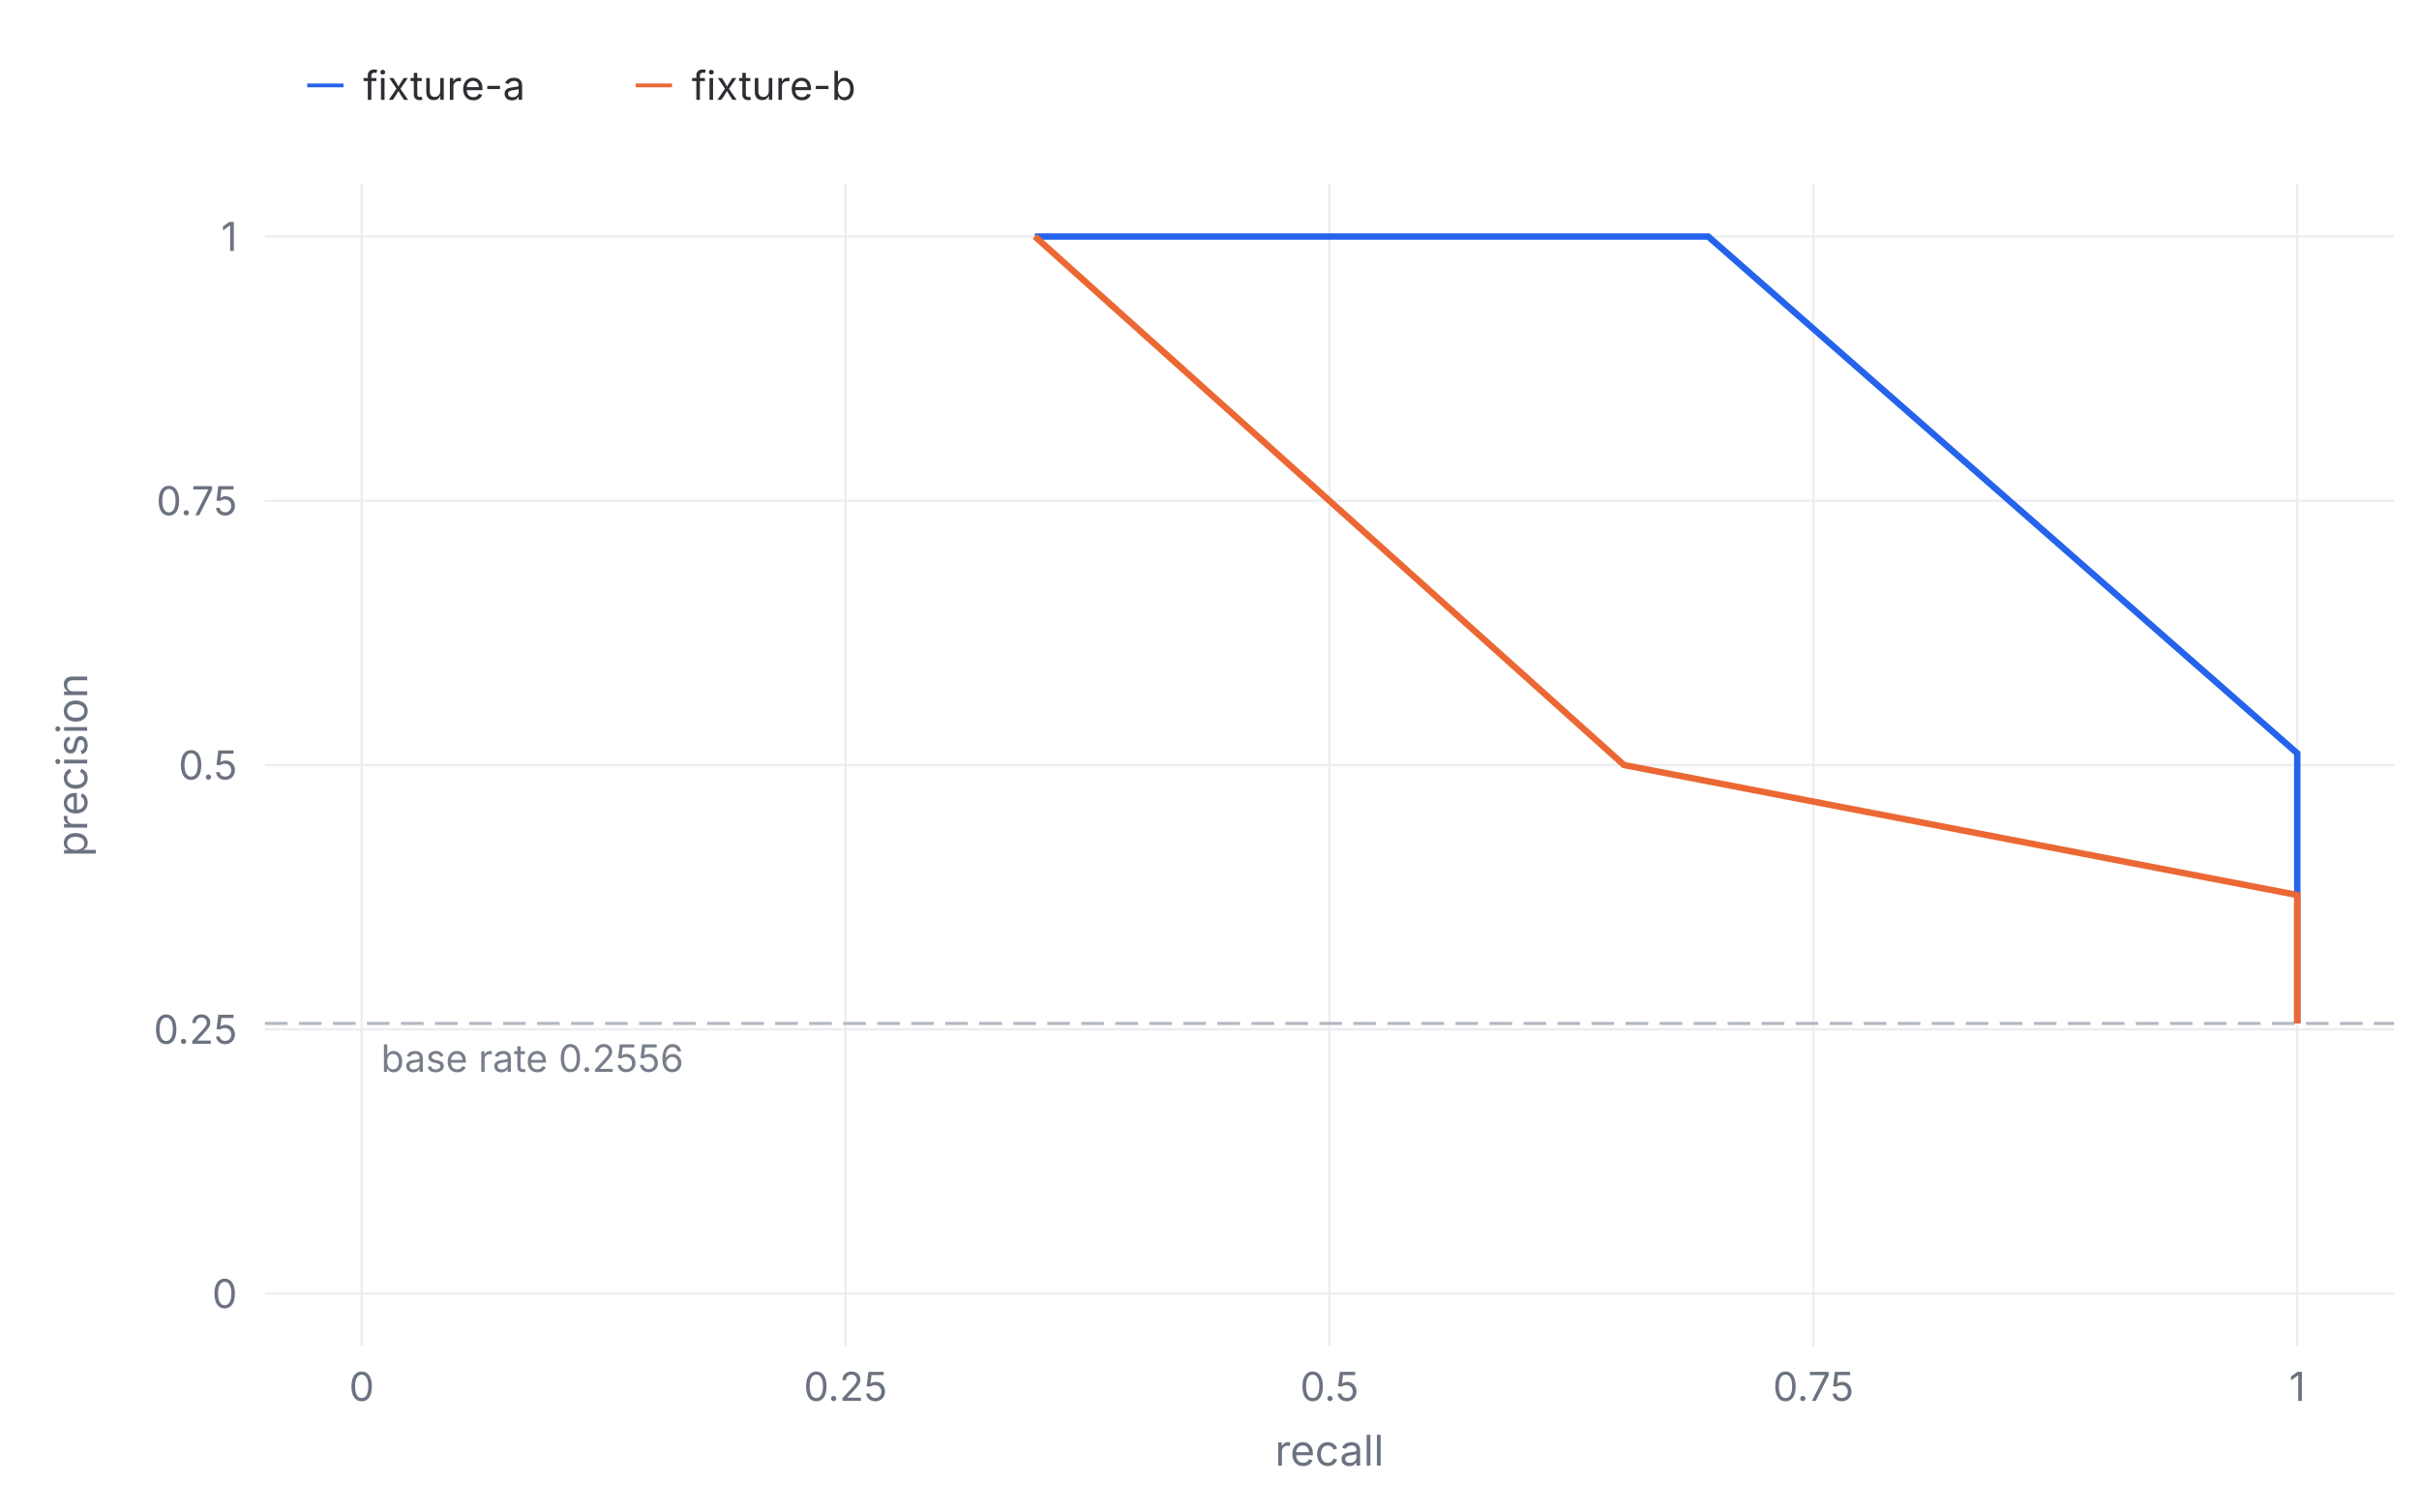
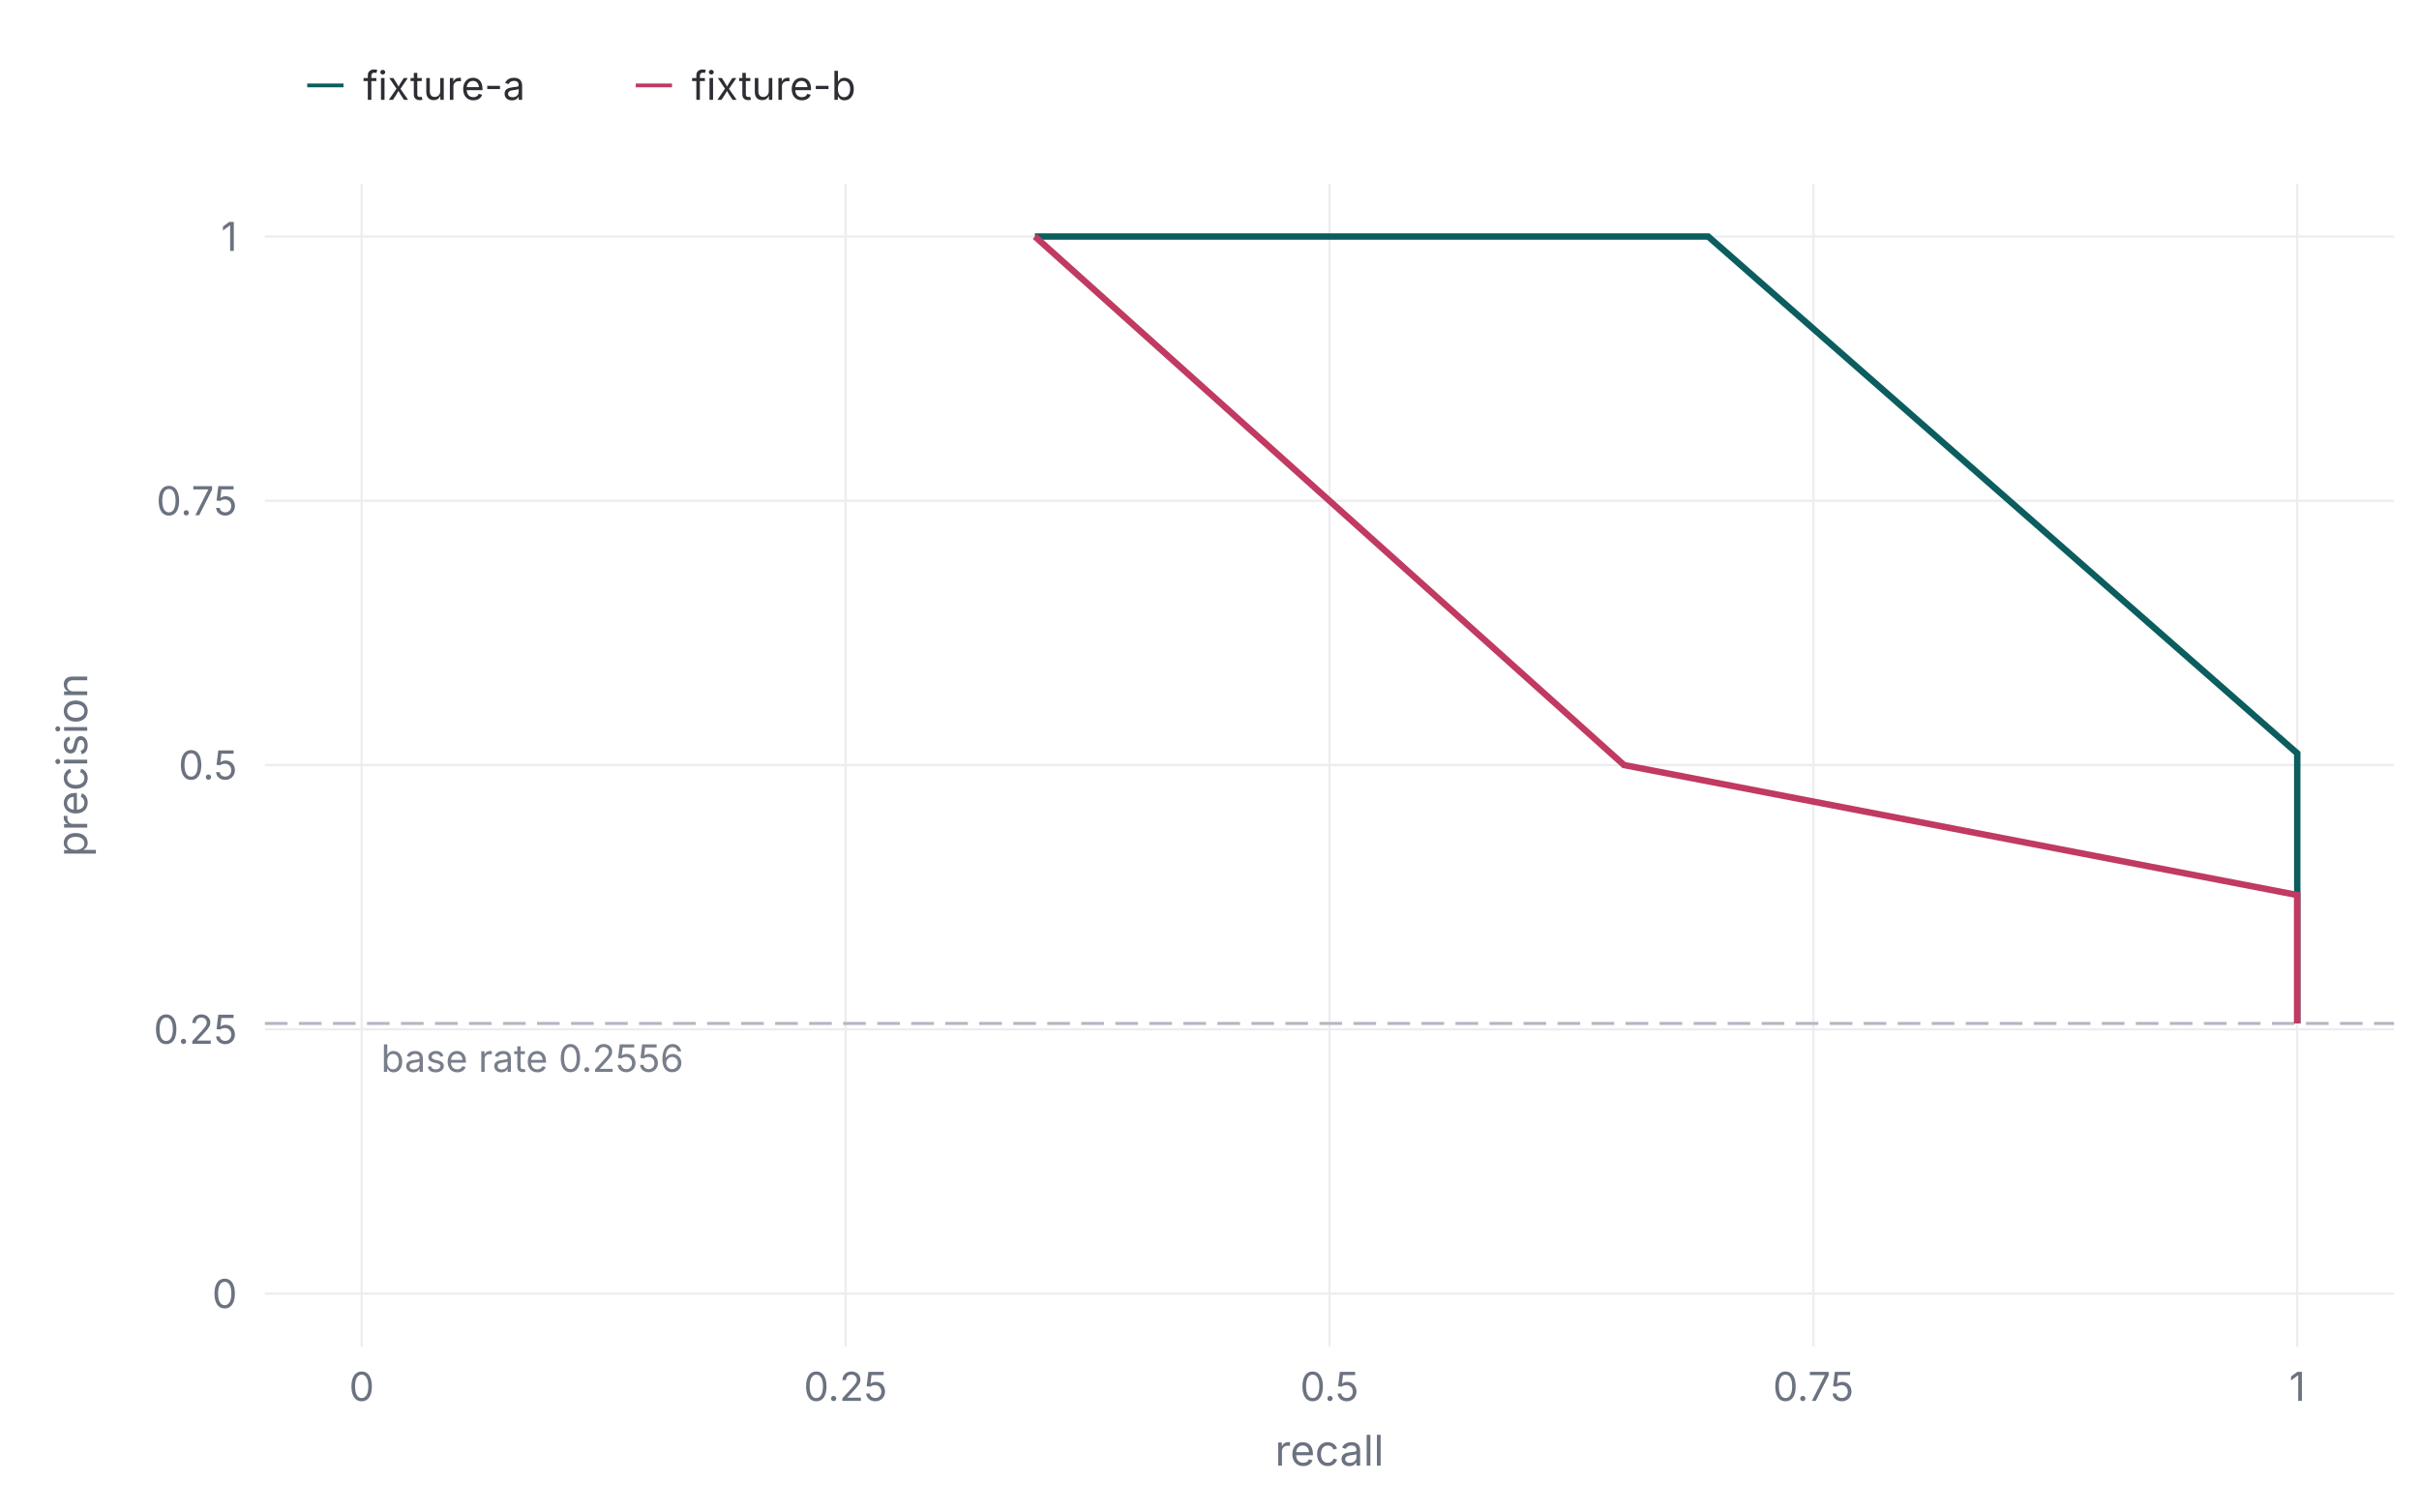
<svg xmlns="http://www.w3.org/2000/svg" width="640" height="400" viewBox="0 0 640 400" data-plot="70.08 48.60 563.32 307.72" data-domain="-0.05 1.05 -0.05 1.05" data-xdomain="-0.05 1.05" data-ydomain="-0.05 1.05">
  <polyline points="95.69,48.60 95.69,356.32" fill="none" stroke="#ECEDF0" stroke-width="0.60" />
  <polyline points="223.71,48.60 223.71,356.32" fill="none" stroke="#ECEDF0" stroke-width="0.60" />
  <polyline points="351.74,48.60 351.74,356.32" fill="none" stroke="#ECEDF0" stroke-width="0.60" />
  <polyline points="479.77,48.60 479.77,356.32" fill="none" stroke="#ECEDF0" stroke-width="0.60" />
  <polyline points="607.79,48.60 607.79,356.32" fill="none" stroke="#ECEDF0" stroke-width="0.60" />
  <polyline points="70.08,342.33 633.40,342.33" fill="none" stroke="#ECEDF0" stroke-width="0.60" />
  <polyline points="70.08,272.40 633.40,272.40" fill="none" stroke="#ECEDF0" stroke-width="0.60" />
  <polyline points="70.08,202.46 633.40,202.46" fill="none" stroke="#ECEDF0" stroke-width="0.60" />
  <polyline points="70.08,132.52 633.40,132.52" fill="none" stroke="#ECEDF0" stroke-width="0.60" />
  <polyline points="70.08,62.59 633.40,62.59" fill="none" stroke="#ECEDF0" stroke-width="0.60" />
  <text x="95.69" y="366.90" font-size="10.56" text-anchor="middle" dominant-baseline="middle" font-family="'Hanken Grotesk',system-ui,-apple-system,'Segoe UI',sans-serif" fill="#6B7280">0</text>
  <text x="223.71" y="366.90" font-size="10.56" text-anchor="middle" dominant-baseline="middle" font-family="'Hanken Grotesk',system-ui,-apple-system,'Segoe UI',sans-serif" fill="#6B7280">0.25</text>
  <text x="351.74" y="366.90" font-size="10.56" text-anchor="middle" dominant-baseline="middle" font-family="'Hanken Grotesk',system-ui,-apple-system,'Segoe UI',sans-serif" fill="#6B7280">0.5</text>
  <text x="479.77" y="366.90" font-size="10.56" text-anchor="middle" dominant-baseline="middle" font-family="'Hanken Grotesk',system-ui,-apple-system,'Segoe UI',sans-serif" fill="#6B7280">0.75</text>
  <text x="607.79" y="366.90" font-size="10.56" text-anchor="middle" dominant-baseline="middle" font-family="'Hanken Grotesk',system-ui,-apple-system,'Segoe UI',sans-serif" fill="#6B7280">1</text>
  <text x="351.74" y="383.79" font-size="11.22" text-anchor="middle" dominant-baseline="middle" font-family="'Hanken Grotesk',system-ui,-apple-system,'Segoe UI',sans-serif" fill="#6B7280">recall</text>
  <text x="62.78" y="342.33" font-size="10.56" text-anchor="end" dominant-baseline="middle" font-family="'Hanken Grotesk',system-ui,-apple-system,'Segoe UI',sans-serif" fill="#6B7280">0</text>
  <text x="62.78" y="272.40" font-size="10.56" text-anchor="end" dominant-baseline="middle" font-family="'Hanken Grotesk',system-ui,-apple-system,'Segoe UI',sans-serif" fill="#6B7280">0.25</text>
  <text x="62.78" y="202.46" font-size="10.56" text-anchor="end" dominant-baseline="middle" font-family="'Hanken Grotesk',system-ui,-apple-system,'Segoe UI',sans-serif" fill="#6B7280">0.5</text>
  <text x="62.78" y="132.52" font-size="10.56" text-anchor="end" dominant-baseline="middle" font-family="'Hanken Grotesk',system-ui,-apple-system,'Segoe UI',sans-serif" fill="#6B7280">0.75</text>
  <text x="62.78" y="62.59" font-size="10.56" text-anchor="end" dominant-baseline="middle" font-family="'Hanken Grotesk',system-ui,-apple-system,'Segoe UI',sans-serif" fill="#6B7280">1</text>
  <text x="19.02" y="202.46" font-size="11.22" text-anchor="middle" dominant-baseline="middle" font-family="'Hanken Grotesk',system-ui,-apple-system,'Segoe UI',sans-serif" fill="#6B7280" transform="rotate(270.0 19.02 202.46)">precision</text>
  <polyline points="70.08,270.84 633.40,270.84" fill="none" stroke="#B2B8C2" stroke-width="0.80" stroke-dasharray="6,3" data-value="0.25555555555555554" data-fvalue="0.26" class="gg-mark gg-line" data-geom="hline" />
  <text x="100.81" y="280.04" font-size="10.00" text-anchor="start" dominant-baseline="middle" font-family="'Hanken Grotesk',system-ui,-apple-system,'Segoe UI',sans-serif" fill="#787E8A" class="gg-mark gg-text" data-geom="text">base rate 0.2556</text>
-   <polyline points="273.81,62.59 451.94,62.59 607.79,199.35 607.79,246.30 607.79,270.84" fill="none" stroke="#2563eb" stroke-width="1.70" data-series="fixture-a" class="gg-mark gg-line" data-geom="line" />
-   <polyline points="273.81,62.59 429.67,202.46 607.79,236.85 607.79,257.67 607.79,270.84" fill="none" stroke="#eb6834" stroke-width="1.70" data-series="fixture-b" class="gg-mark gg-line" data-geom="line" />
-   <polyline points="81.28,22.60 90.88,22.60" fill="none" stroke="#2563eb" stroke-width="1.00" />
+   <polyline points="273.81,62.59 451.94,62.59 607.79,199.35 607.79,246.30 607.79,270.84" fill="none" stroke="#0B5D5E" stroke-width="1.70" data-series="fixture-a" class="gg-mark gg-line" data-geom="line" />
+   <polyline points="273.81,62.59 429.67,202.46 607.79,236.85 607.79,257.67 607.79,270.84" fill="none" stroke="#C03A62" stroke-width="1.70" data-series="fixture-b" class="gg-mark gg-line" data-geom="line" />
+   <polyline points="81.28,22.60 90.88,22.60" fill="none" stroke="#0B5D5E" stroke-width="1.00" />
  <text x="96.08" y="22.60" font-size="10.56" text-anchor="start" dominant-baseline="middle" font-family="'Hanken Grotesk',system-ui,-apple-system,'Segoe UI',sans-serif" fill="#2C2E33">fixture-a</text>
-   <polyline points="168.20,22.60 177.80,22.60" fill="none" stroke="#eb6834" stroke-width="1.00" />
+   <polyline points="168.20,22.60 177.80,22.60" fill="none" stroke="#C03A62" stroke-width="1.00" />
  <text x="183.00" y="22.60" font-size="10.56" text-anchor="start" dominant-baseline="middle" font-family="'Hanken Grotesk',system-ui,-apple-system,'Segoe UI',sans-serif" fill="#2C2E33">fixture-b</text>
</svg>
